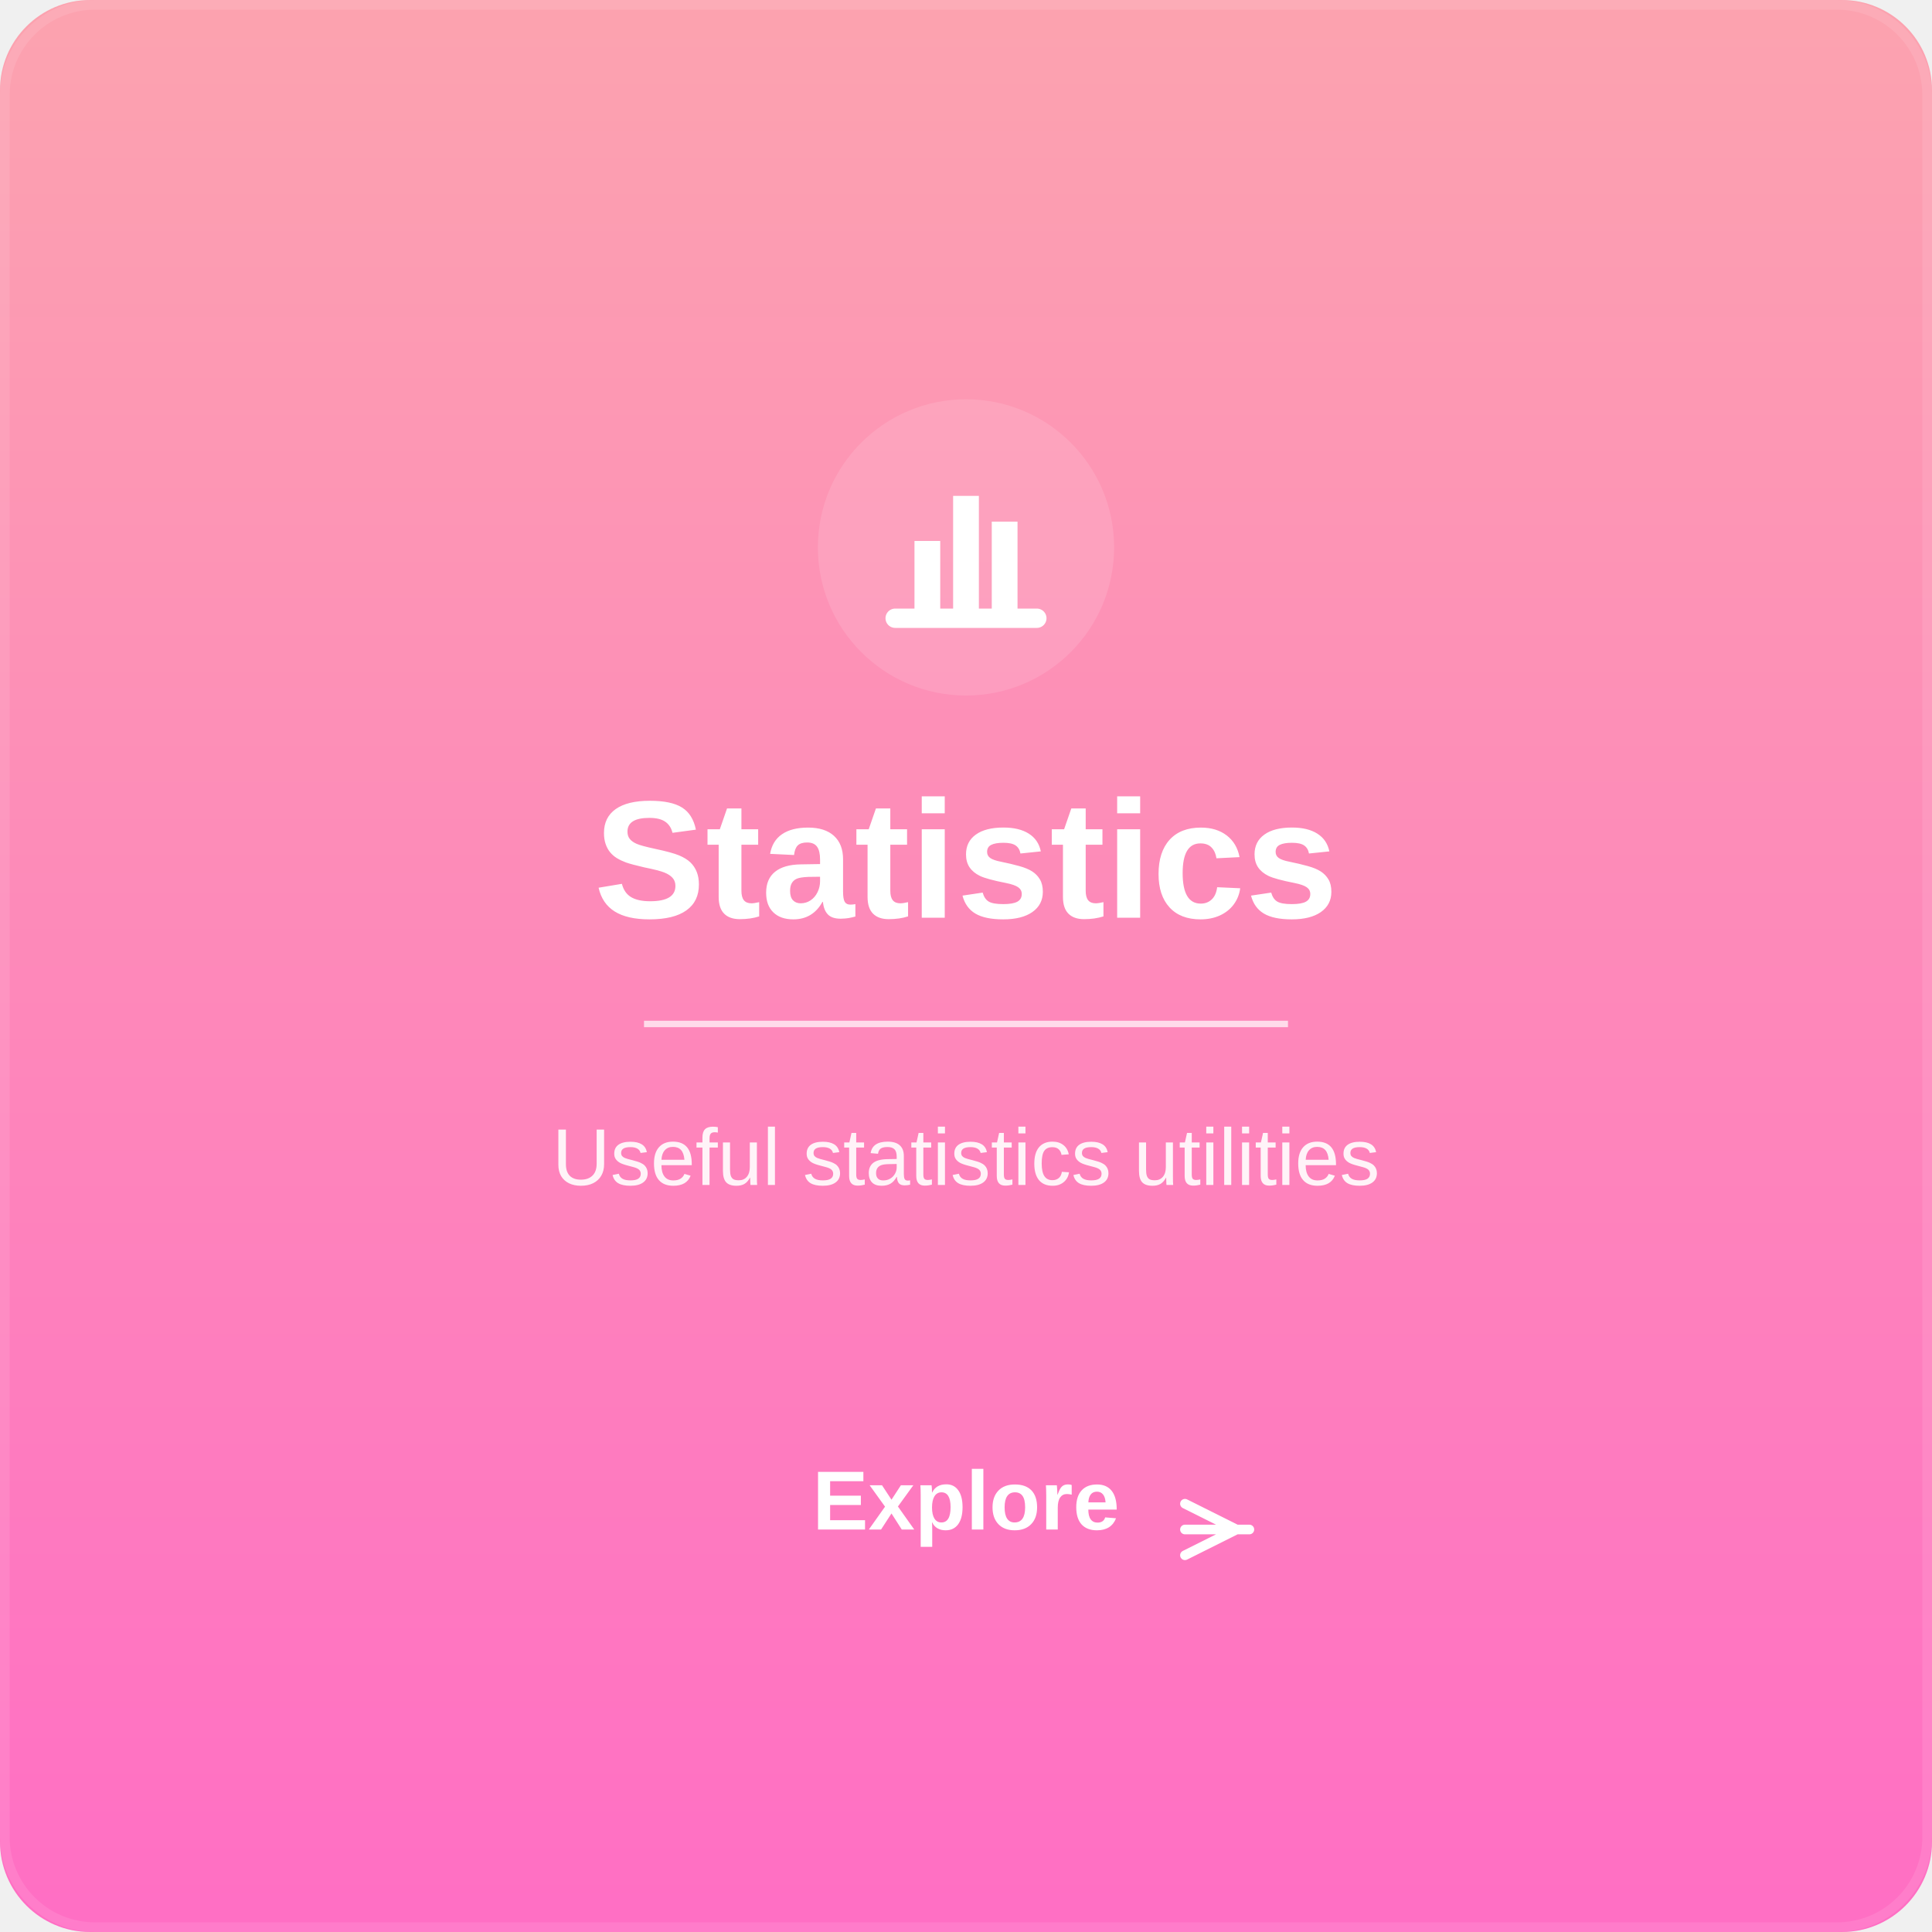
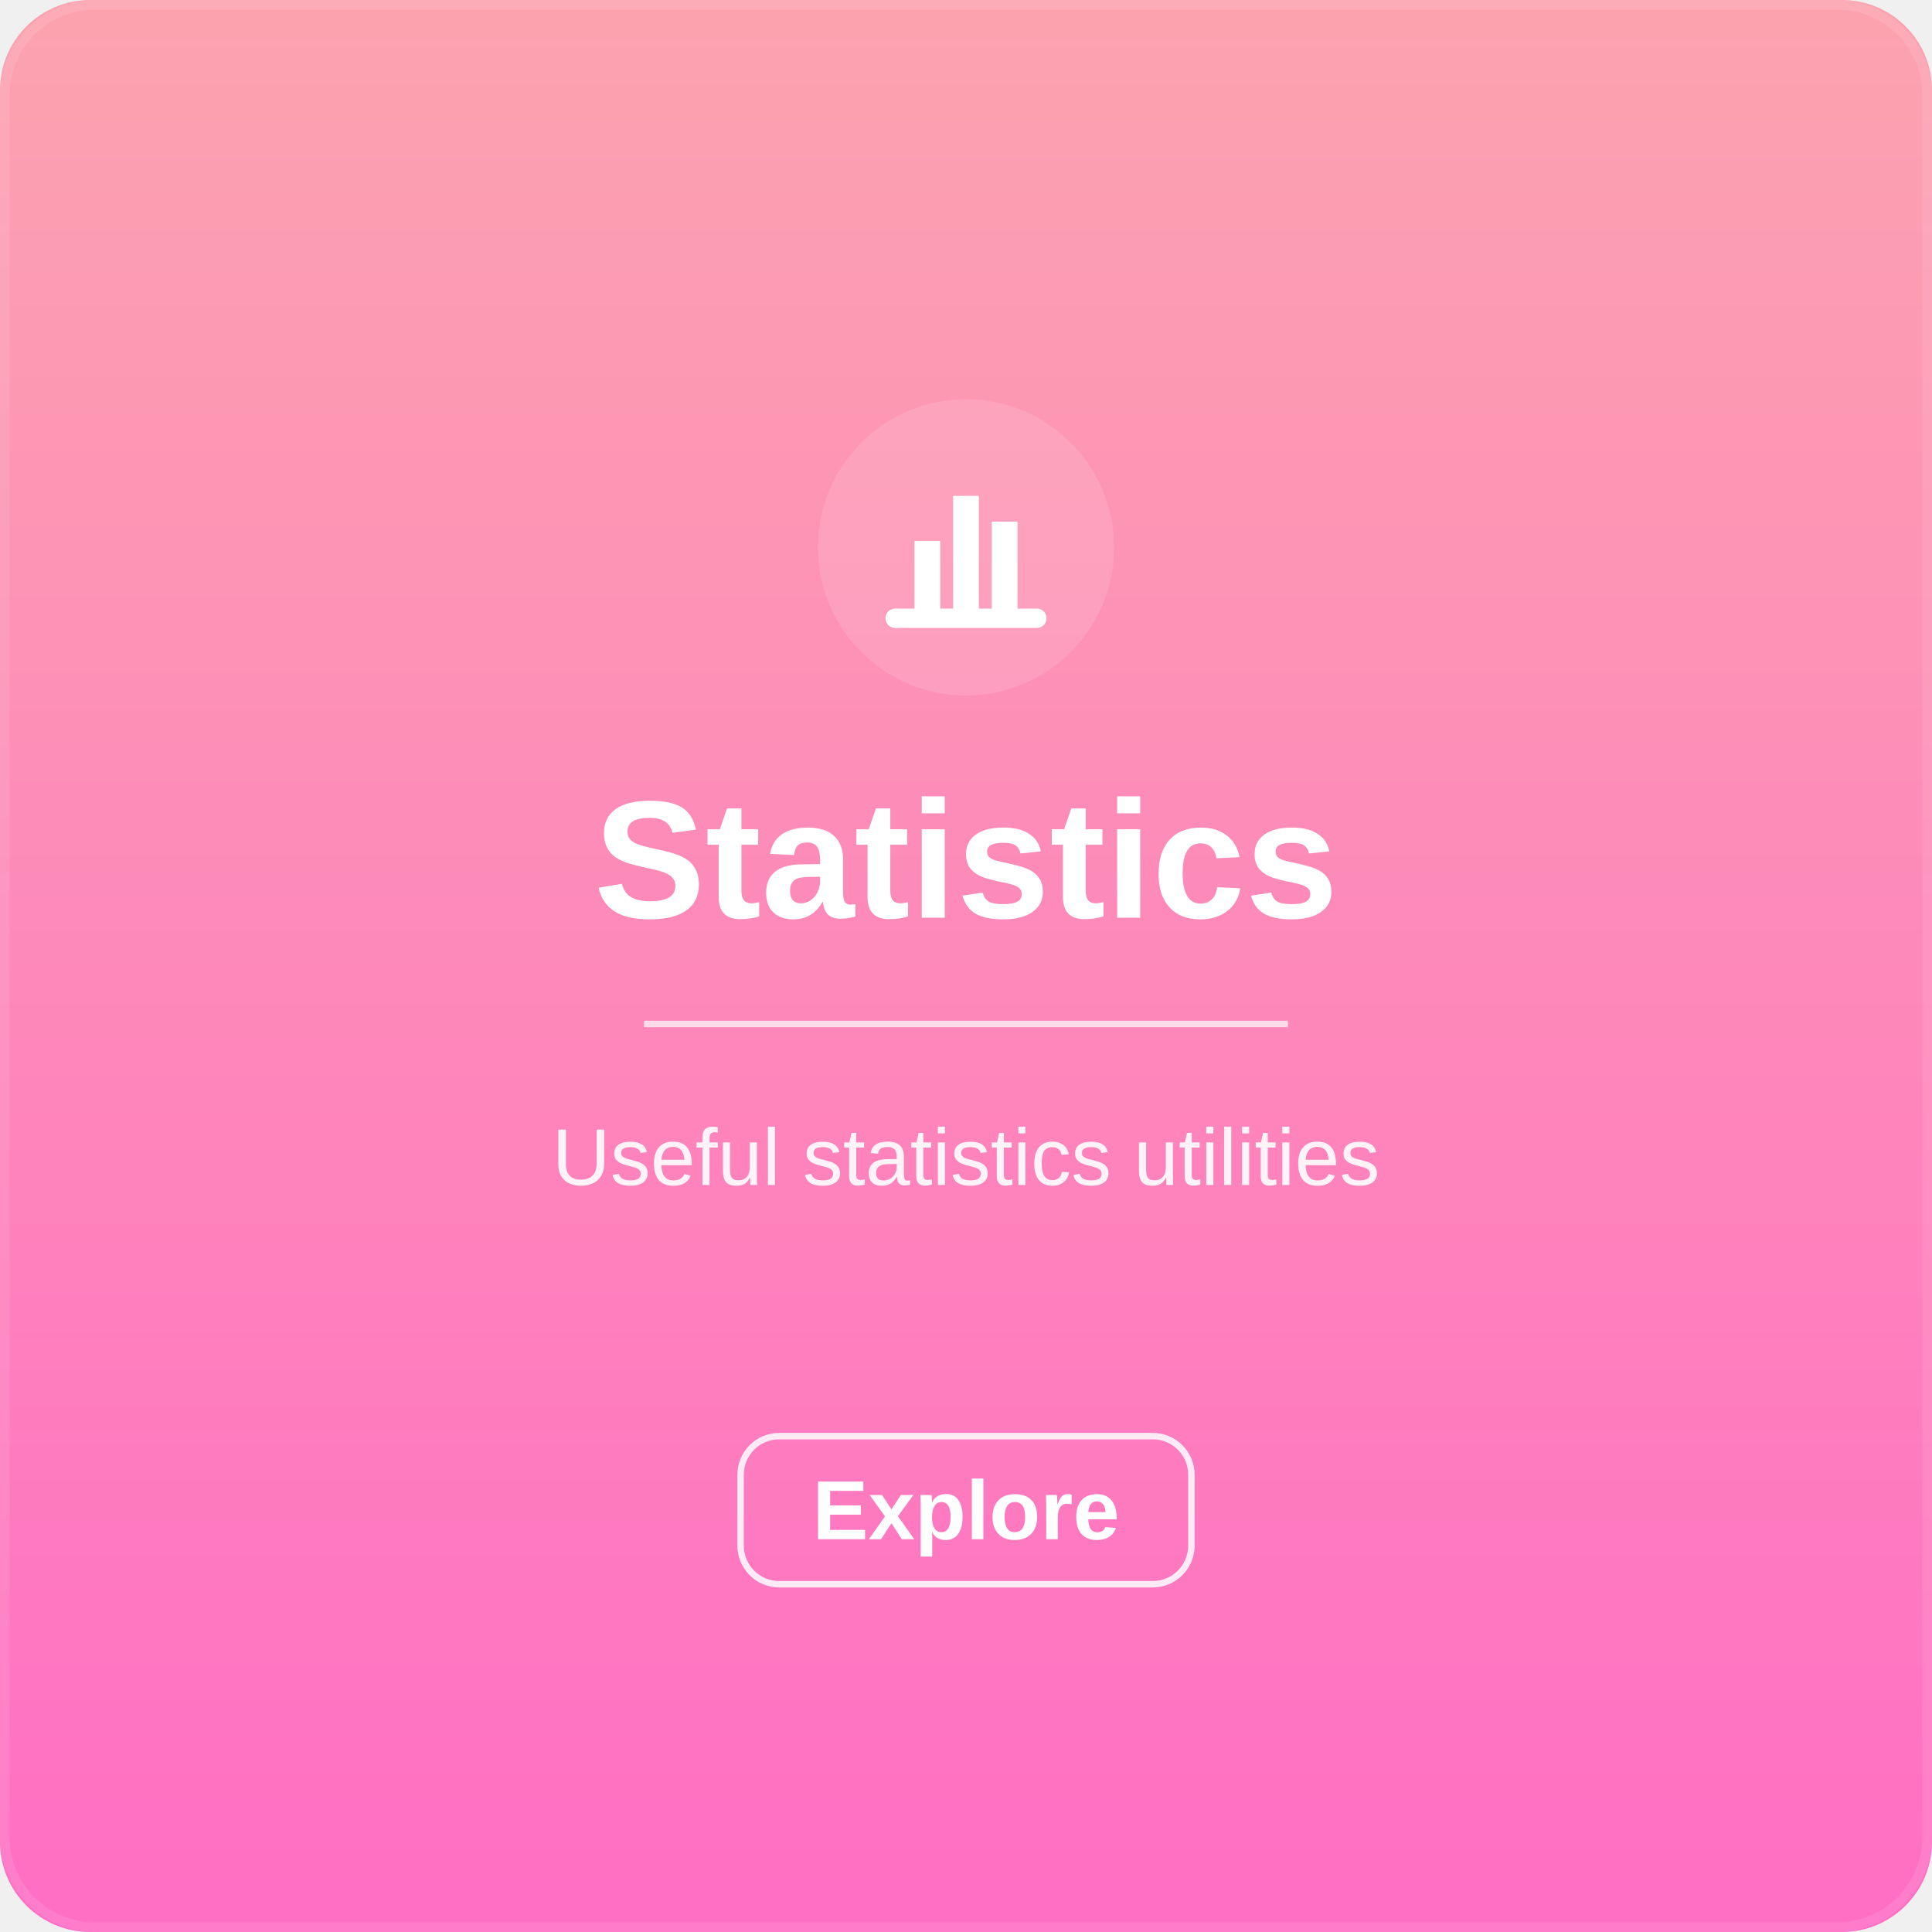
<svg xmlns="http://www.w3.org/2000/svg" width="600" height="600" viewBox="0 0 600 600">
  <defs>
    <linearGradient id="bgGradient" x1="0%" y1="0%" x2="0%" y2="100%">
      <stop offset="0%" stop-color="#FCA3AF" />
      <stop offset="100%" stop-color="#ff6ec4" />
    </linearGradient>
    <clipPath id="cardClip">
      <rect x="0" y="0" width="600" height="600" rx="28" ry="28" />
    </clipPath>
  </defs>
  <g clip-path="url(#cardClip)">
    <rect x="0" y="0" width="600" height="600" fill="url(#bgGradient)" />
    <circle cx="300" cy="170" r="46" fill="#FFFFFF" opacity="0.12" />
    <g transform="translate(300,170)">
      <g fill="none" stroke="#FFFFFF" stroke-width="6" stroke-linecap="round" stroke-linejoin="round">
        <line x1="-22" y1="22" x2="22" y2="22" />
        <rect x="-16" y="-2" width="8" height="24" fill="#FFFFFF" stroke="none" />
        <rect x="-4" y="-16" width="8" height="38" fill="#FFFFFF" stroke="none" />
        <rect x="8" y="-8" width="8" height="30" fill="#FFFFFF" stroke="none" />
      </g>
    </g>
    <text x="300" y="285" text-anchor="middle" font-family="Arial, Helvetica, sans-serif" font-weight="800" font-size="52" fill="#FFFFFF">Statistics</text>
    <line x1="200" y1="318" x2="400" y2="318" stroke="#FFFFFF" stroke-width="2" opacity="0.7" />
    <text x="300" y="368" text-anchor="middle" font-family="Arial, Helvetica, sans-serif" font-weight="400" font-size="25" fill="#FFFFFF" opacity="0.9">Useful statistics utilities</text>
-     <text x="300" y="475" text-anchor="middle" font-family="Arial, Helvetica, sans-serif" font-weight="700" font-size="26" fill="#FFFFFF">Explore</text>
-     <path d="M368 467 l16 8 l-16 8 M368 475 h20" stroke="#FFFFFF" stroke-width="3" fill="none" stroke-linecap="round" stroke-linejoin="round" />
+     <rect x="230" y="446" width="140" height="46" rx="12" ry="12" fill="none" stroke="#FFFFFF" stroke-width="2" opacity="0.85" />
+     <text x="300" y="469" text-anchor="middle" dominant-baseline="central" font-family="Arial, Helvetica, sans-serif" font-weight="700" font-size="26" fill="#FFFFFF">Explore</text>
  </g>
  <rect x="1.5" y="1.5" width="597" height="597" rx="28" ry="28" fill="none" stroke="#FFFFFF" stroke-opacity="0.1" stroke-width="3" />
</svg>
